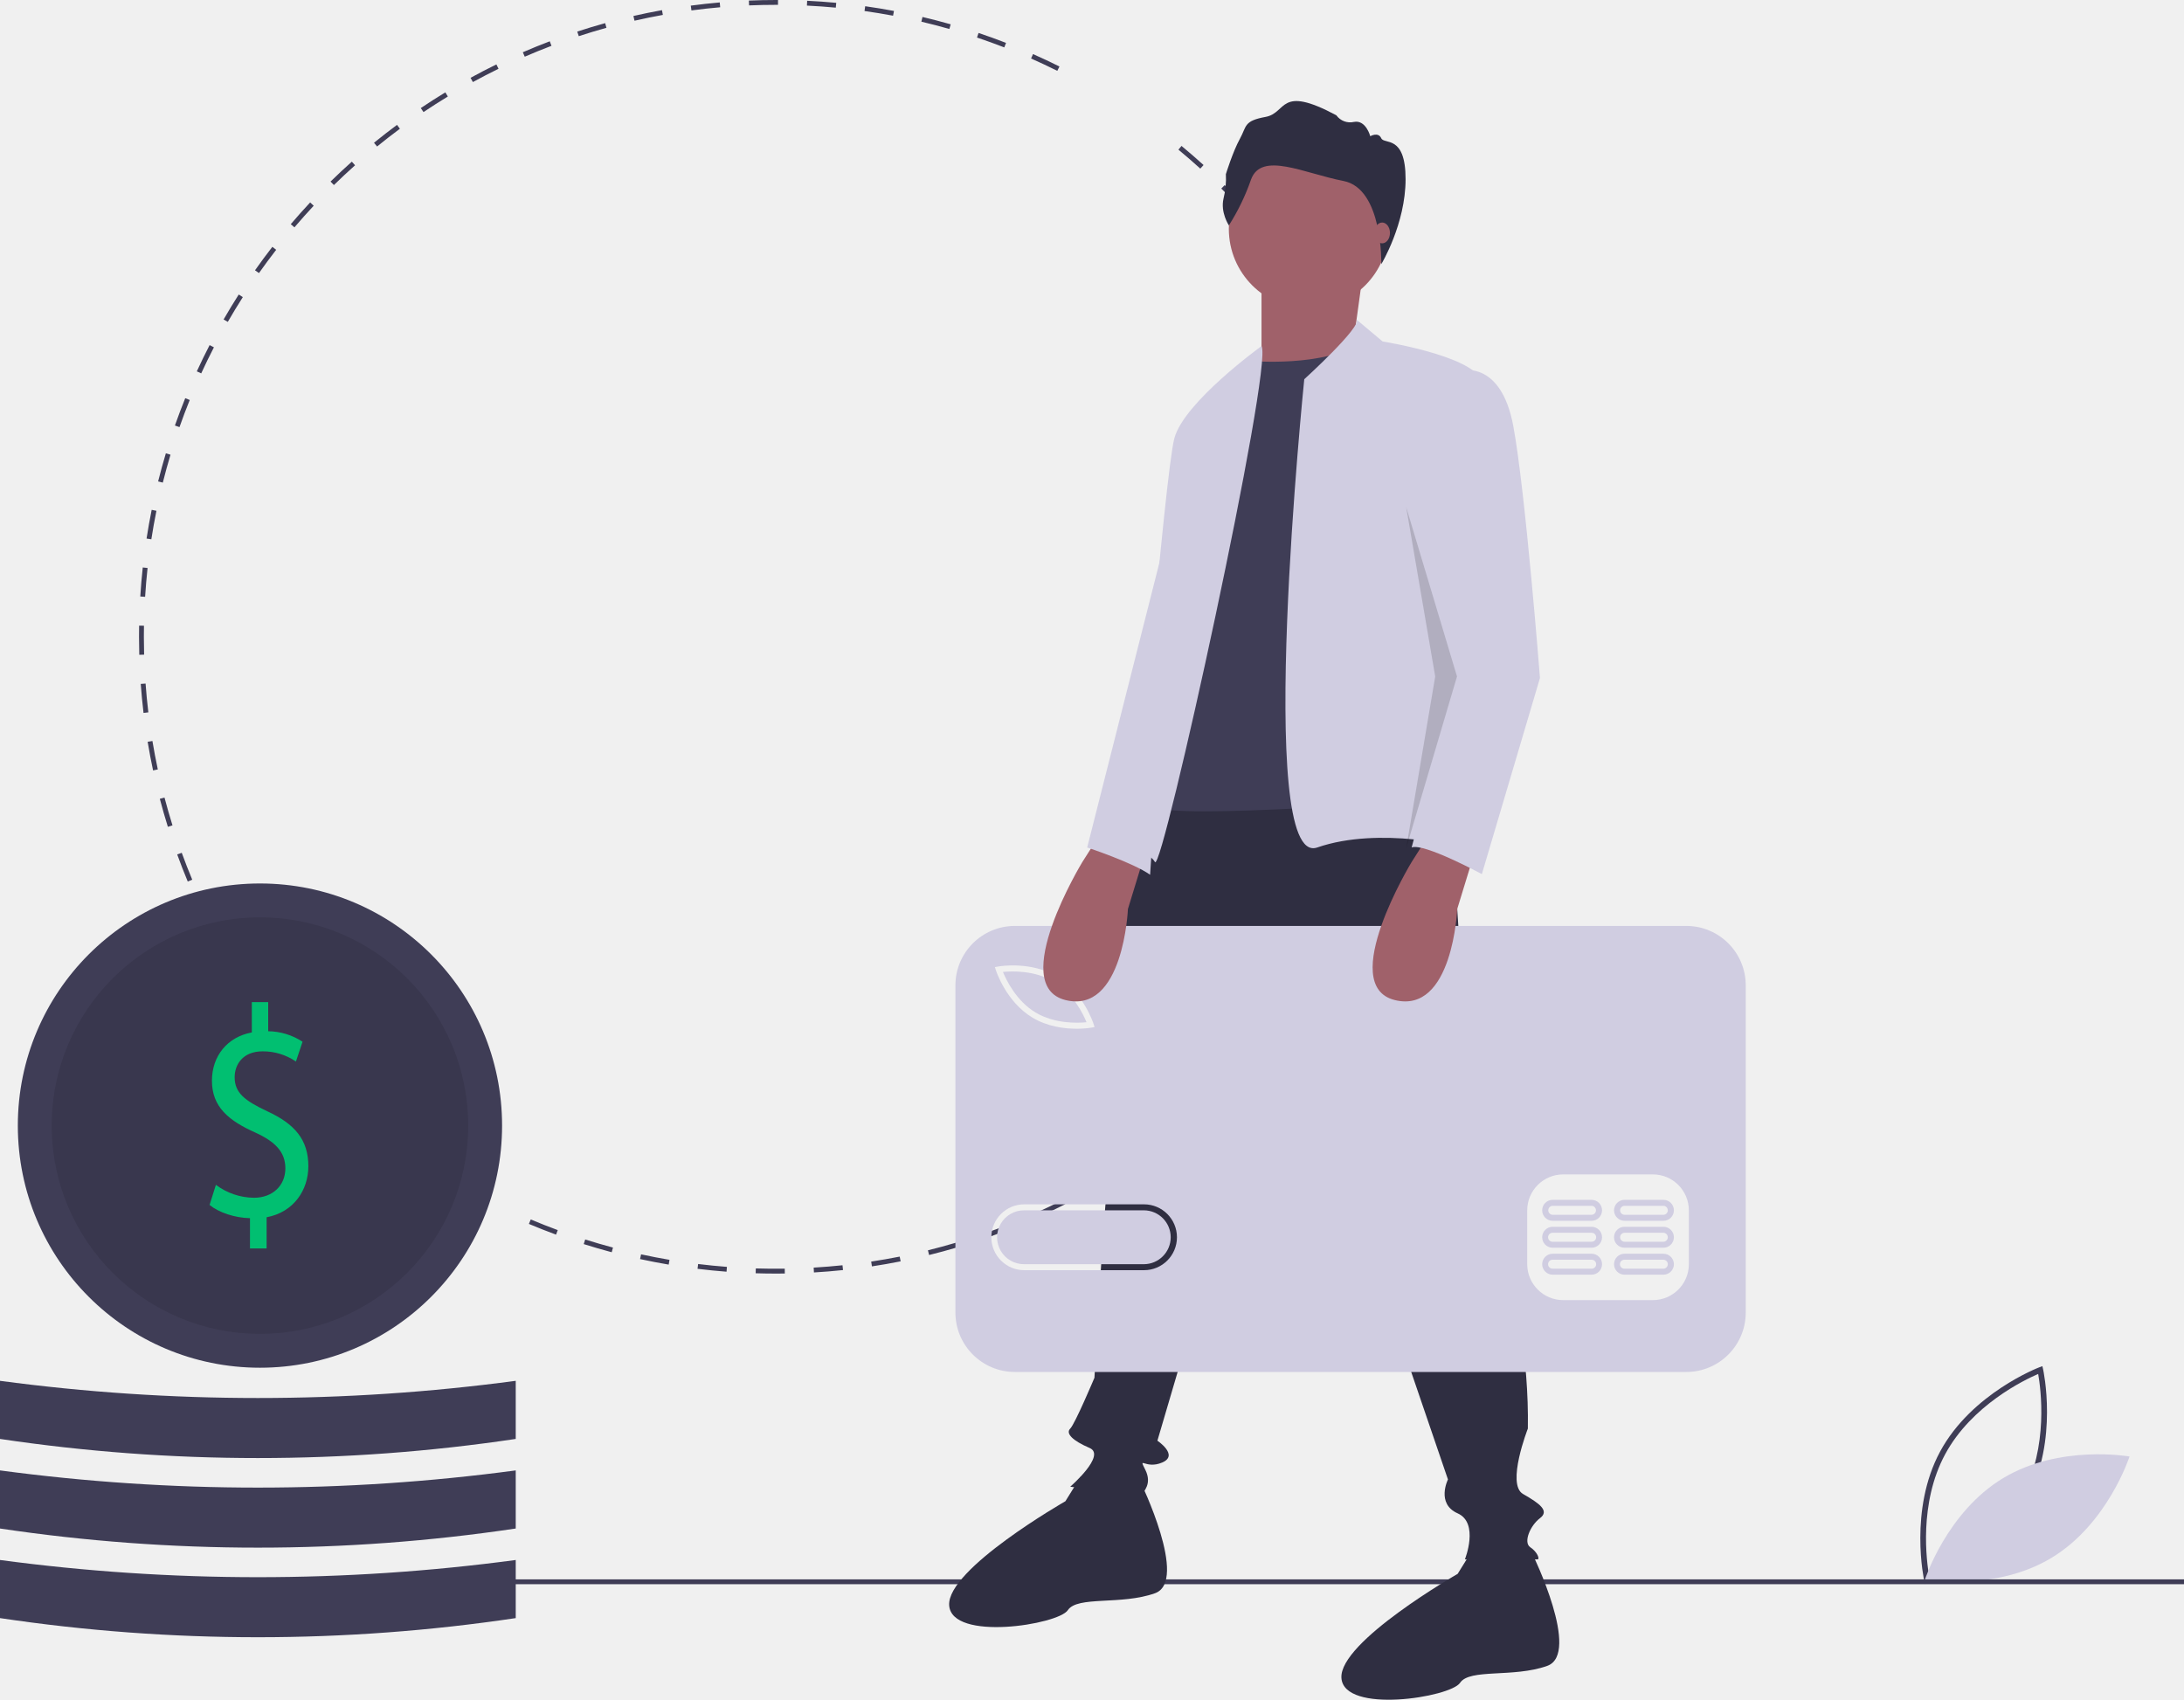
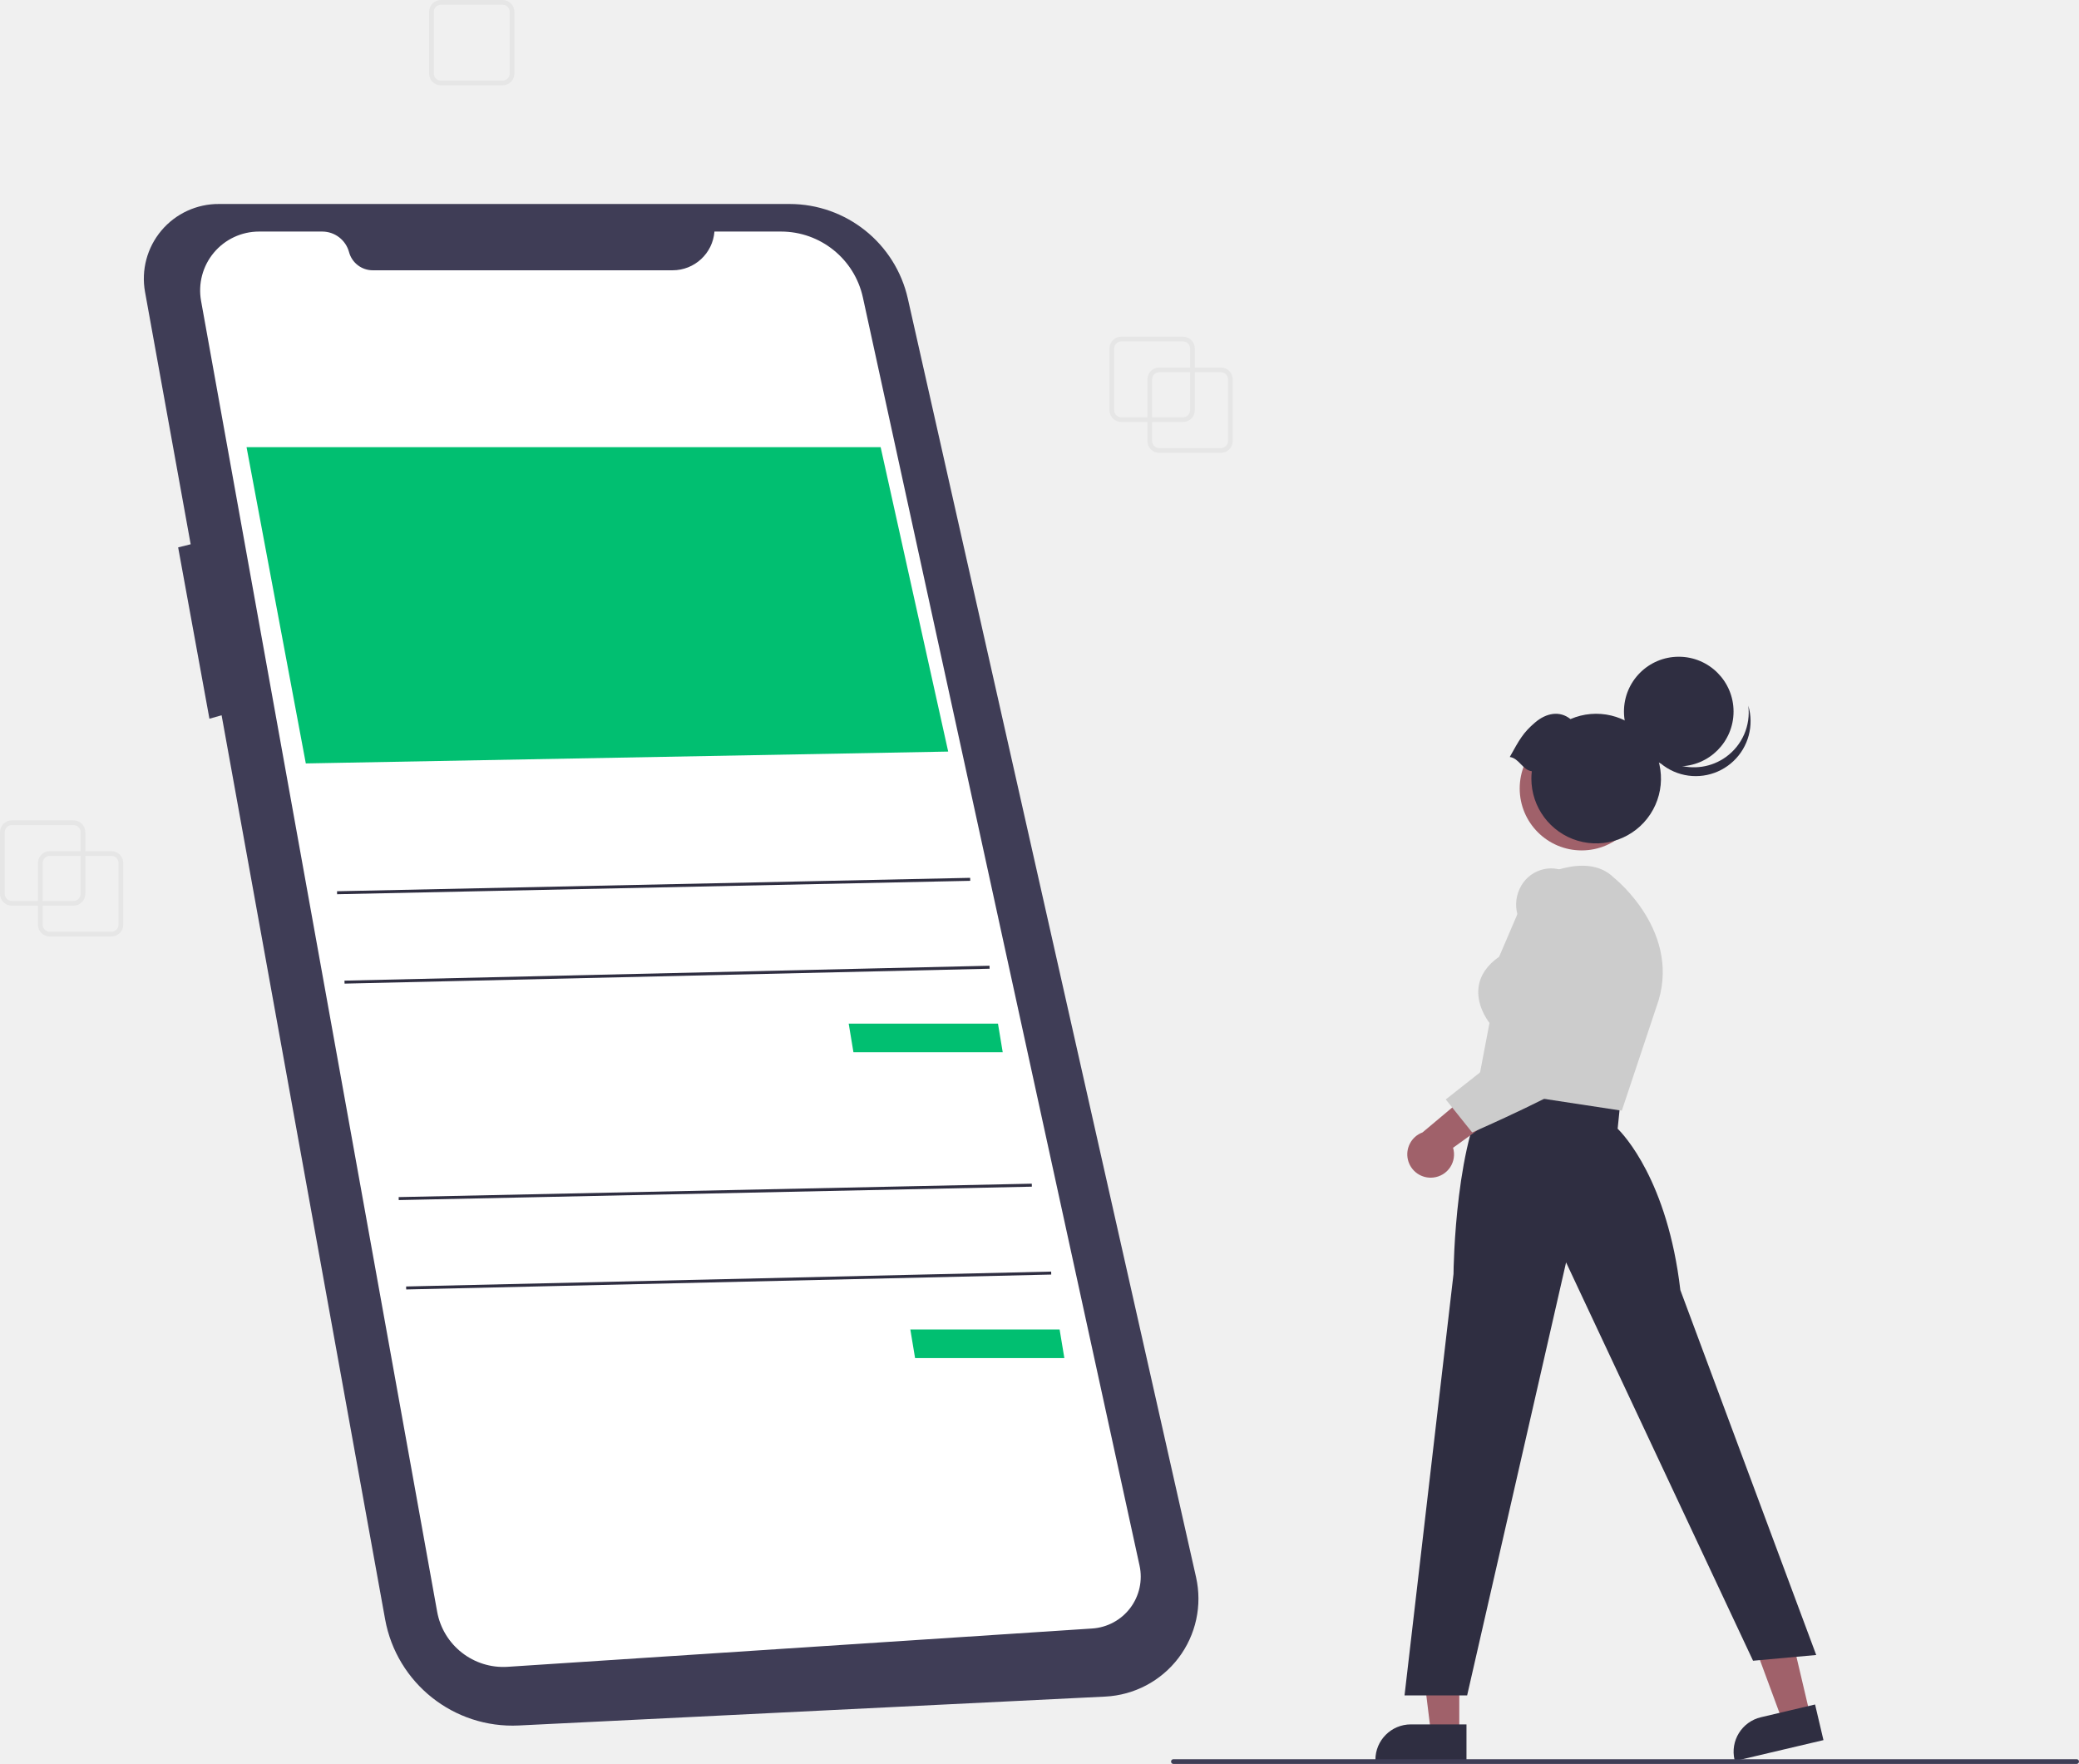
- <svg xmlns="http://www.w3.org/2000/svg" id="b465a16a-1202-4755-ab2a-5eeee67c4d89" data-name="Layer 1" width="902" height="702.007" viewBox="0 0 902 702.007">
-   <path d="M965.712,741.859c-.066-.289-6.423-29.279,6.56-53.356,12.983-24.076,40.697-34.694,40.975-34.799l1.267-.475.299,1.32c.066.289,6.423,29.279-6.56,53.356-12.982,24.076-40.697,34.694-40.975,34.799l-1.267.475Zm47.065-85.409c-5.551,2.388-27.46,12.839-38.426,33.174-10.966,20.337-7.658,44.387-6.603,50.334,5.549-2.382,27.449-12.817,38.426-33.174C1017.14,686.448,1013.832,662.401,1012.777,656.45Z" transform="translate(-171.0002 -88.99633)" fill="#3f3d56" />
-   <path d="M998.331,699.459c-23.331,14.037-32.317,41.918-32.317,41.918s28.842,5.123,52.173-8.914,32.317-41.918,32.317-41.918S1021.663,685.422,998.331,699.459Z" transform="translate(-171.0002 -88.99633)" fill="#d0cde1" />
-   <path d="M491.419,614.996c-2.774,0-5.577-.044-8.328-.13l.062-1.998c3.95.123,7.981.157,11.95.103l.027,2Q493.277,614.996,491.419,614.996Zm15.745-.464-.117-1.996c3.956-.233,7.963-.562,11.909-.975l.209,1.988C515.188,613.967,511.151,614.298,507.164,614.532Zm-36.096-.312c-3.989-.306-8.021-.706-11.982-1.192l.244-1.984c3.932.481,7.932.88,11.891,1.183Zm60.039-2.199-.3-1.977c3.931-.597,7.892-1.289,11.77-2.06l.39,1.961C539.058,610.723,535.068,611.421,531.107,612.022Zm-83.935-.731c-3.941-.668-7.919-1.436-11.823-2.283l.424-1.955c3.875.842,7.822,1.604,11.733,2.266Zm107.548-3.962-.48-1.941c3.858-.954,7.738-2.009,11.532-3.134l.568,1.918C562.517,605.305,558.608,606.367,554.72,607.328ZM423.644,606.182c-3.866-1.028-7.756-2.159-11.562-3.363l.603-1.906c3.778,1.194,7.638,2.316,11.474,3.336Zm154.158-5.701L577.146,598.592c3.744-1.302,7.51-2.709,11.194-4.184l.742,1.857C585.371,597.751,581.576,599.169,577.802,600.481Zm-177.145-1.566c-3.754-1.38-7.532-2.869-11.228-4.426l.776-1.844c3.667,1.545,7.416,3.022,11.142,4.393Zm199.475-7.368-.828-1.82c3.596-1.634,7.21-3.378,10.742-5.184l.91,1.781C607.396,588.143,603.754,589.9,600.131,591.546Zm21.398-10.938-.99-1.736c3.448-1.968,6.891-4.036,10.229-6.148l1.068,1.689C628.473,576.541,625.005,578.626,621.53,580.608Zm20.323-12.857-1.145-1.639c3.247-2.269,6.487-4.645,9.631-7.061l1.219,1.586C648.391,563.072,645.126,565.465,641.853,567.75ZM337.027,564.934c-3.228-2.345-6.453-4.801-9.585-7.302l1.248-1.562c3.108,2.481,6.309,4.919,9.512,7.245Zm323.903-11.846-1.289-1.529c3.026-2.554,6.038-5.215,8.953-7.91l1.357,1.469C667.015,547.833,663.98,550.515,660.93,553.088Zm-342.728-3.186c-3.006-2.633-5.993-5.371-8.877-8.14l1.385-1.443c2.862,2.748,5.826,5.466,8.81,8.079Zm360.401-13.161-1.424-1.404c2.79-2.827,5.55-5.753,8.201-8.695l1.486,1.338C684.195,530.946,681.415,533.893,678.603,536.741Zm-377.773-3.512c-2.758-2.9-5.482-5.898-8.097-8.91l1.511-1.311c2.594,2.989,5.297,5.964,8.035,8.842ZM694.723,518.85l-1.545-1.27c2.521-3.067,5.002-6.232,7.378-9.409l1.602,1.197C699.764,512.57,697.263,515.76,694.723,518.85ZM285.052,515.053c-2.477-3.13-4.916-6.361-7.25-9.604l1.623-1.168c2.316,3.218,4.736,6.425,7.195,9.532ZM709.152,499.556l-1.654-1.123c2.23-3.284,4.415-6.664,6.492-10.048l1.705,1.047C713.6,492.841,711.399,496.247,709.152,499.556ZM271.001,495.527c-2.179-3.341-4.312-6.778-6.34-10.22l1.723-1.016c2.013,3.415,4.129,6.827,6.292,10.142Zm450.766-16.511-1.75-.967c1.92-3.475,3.785-7.043,5.546-10.606l1.793.887C725.583,471.919,723.702,475.515,721.767,479.016Zm10.681-21.621-1.832-.803c1.594-3.64,3.124-7.367,4.549-11.078l1.867.717C735.596,449.971,734.053,453.727,732.448,457.395Zm-483.902-4.315c-1.533-3.68-3.001-7.444-4.364-11.19l1.88-.684c1.352,3.718,2.809,7.453,4.33,11.104Zm492.551-18.216-1.898-.629c1.248-3.761,2.426-7.604,3.5-11.426l1.926.541C743.541,427.2,742.353,431.074,741.096,434.864ZM240.329,430.481c-1.19-3.812-2.308-7.705-3.323-11.574l1.935-.508c1.007,3.84,2.117,7.704,3.298,11.486ZM747.615,411.686l-1.948-.453c.896-3.854,1.714-7.791,2.434-11.698l1.967.361C749.342,403.834,748.517,407.8,747.615,411.686Zm-513.394-4.494c-.834-3.906-1.589-7.886-2.243-11.83l1.973-.328c.65,3.915,1.399,7.864,2.227,11.74ZM751.973,388.008l-1.982-.271c.538-3.917.992-7.911,1.351-11.872l1.992.18C752.972,380.036,752.514,384.061,751.973,388.008Zm-521.694-4.566c-.472-3.959-.859-7.991-1.151-11.984l1.995-.146c.29,3.964.674,7.965,1.143,11.895ZM754.148,364.032l-1.998-.09c.178-3.963.269-7.982.269-11.946h2C754.419,355.99,754.328,360.04,754.148,364.032ZM228.522,359.431c-.068-2.452-.103-4.954-.104-7.435q0-2.309.04-4.608l2,.035q-.04,2.282-.04,4.573c0,2.462.035,4.945.103,7.38Zm2.411-23.948-1.996-.125c.25-3.996.594-8.032,1.023-11.997l1.988.215C231.522,327.511,231.181,331.517,230.933,335.483Zm520.194-12.202c-.399-3.943-.949-5.865-1.529-9.791l1.979-.292c.584,3.956,1.085,6.975,1.488,10.948Zm-517.622-11.551-1.977-.306c.613-3.957,1.325-7.944,2.116-11.854l1.96.396C234.82,303.847,234.113,307.804,233.505,311.73Zm514.074-10.016c-.763-3.901-1.623-7.829-2.559-11.672l1.943-.473c.942,3.873,1.81,7.831,2.578,11.761ZM238.243,288.313l-1.94-.486c.971-3.874,2.047-7.779,3.197-11.609l1.915.575C240.274,280.594,239.207,284.469,238.243,288.313Zm503.685-9.813c-1.115-3.808-2.334-7.639-3.622-11.387l1.891-.65c1.299,3.777,2.527,7.638,3.651,11.475Zm-496.8-13.1-1.887-.663c1.329-3.781,2.764-7.58,4.265-11.291l1.854.75C247.871,257.878,246.446,261.648,245.127,265.4ZM734.161,255.905c-1.459-3.681-3.021-7.375-4.645-10.979l1.824-.821c1.636,3.633,3.21,7.355,4.68,11.063ZM254.104,243.202l-1.817-.835c1.67-3.638,3.448-7.286,5.284-10.842l1.777.917C257.526,235.972,255.762,239.592,254.104,243.202Zm470.269-9.036c-1.79-3.531-3.687-7.069-5.637-10.515l1.74-.985c1.966,3.473,3.876,7.038,5.68,10.596ZM265.081,221.937l-1.733-.998c1.995-3.464,4.099-6.932,6.254-10.306l1.686,1.076C269.149,215.058,267.061,218.499,265.081,221.937Zm447.542-8.535c-2.113-3.364-4.326-6.716-6.577-9.962l1.643-1.14c2.269,3.271,4.499,6.648,6.628,10.038ZM277.954,201.779l-1.635-1.152c2.306-3.27,4.716-6.529,7.167-9.688l1.58,1.226C282.635,195.299,280.242,198.533,277.954,201.779Zm421.064-7.992c-2.41-3.157-4.92-6.295-7.462-9.327l1.533-1.285c2.561,3.056,5.09,6.217,7.519,9.398ZM292.607,182.887l-1.522-1.297c2.587-3.039,5.284-6.064,8.015-8.991l1.462,1.364C297.852,176.869,295.176,179.871,292.607,182.887Zm391.07-7.408c-2.687-2.924-5.474-5.823-8.282-8.614l1.41-1.419c2.83,2.813,5.638,5.733,8.345,8.679Zm-374.765-10.064-1.398-1.43c2.86-2.798,5.819-5.564,8.795-8.221l1.332,1.492C314.688,159.893,311.751,162.638,308.912,165.415ZM666.73,158.635c-2.944-2.67-5.984-5.304-9.035-7.828l1.275-1.541c3.073,2.543,6.137,5.197,9.104,7.888Zm-340-9.132-1.263-1.551c3.093-2.519,6.29-5.003,9.502-7.384l1.191,1.606C332.973,144.538,329.8,147.004,326.731,149.504Zm19.182-14.217-1.116-1.659c3.311-2.228,6.719-4.409,10.13-6.484l1.039,1.709C352.581,130.911,349.198,133.076,345.913,135.286ZM366.3,122.885l-.96-1.755c3.502-1.917,7.094-3.776,10.674-5.527l.879,1.797C373.34,119.137,369.776,120.983,366.3,122.885Zm241.37-4.634c-3.559-1.773-7.204-3.486-10.835-5.091l.809-1.829c3.659,1.617,7.333,3.343,10.919,5.13ZM387.722,112.407l-.795-1.835c3.66-1.586,7.404-3.108,11.128-4.522l.71,1.87C395.07,109.323,391.355,110.833,387.722,112.407ZM585.774,108.573c-3.703-1.436-7.493-2.806-11.266-4.072l.637-1.896c3.801,1.276,7.62,2.656,11.352,4.104Zm-175.743-4.637-.623-1.9c3.801-1.246,7.679-2.419,11.525-3.486l.535,1.927C417.65,101.535,413.802,102.699,410.031,103.936Zm153.063-2.974c-3.814-1.087-7.705-2.1-11.563-3.01l.459-1.946c3.889.916,7.809,1.937,11.653,3.032ZM433.053,97.547l-.445-1.95c3.896-.89,7.866-1.701,11.797-2.41l.355,1.968C440.858,95.859,436.919,96.663,433.053,97.547Zm106.788-2.067c-3.895-.731-7.861-1.381-11.791-1.933l.277-1.98c3.96.556,7.958,1.211,11.883,1.948ZM456.565,93.303l-.265-1.982c3.959-.528,7.985-.973,11.967-1.319l.174,1.992C464.49,92.339,460.495,92.779,456.565,93.303ZM516.181,92.156c-3.939-.371-7.949-.657-11.919-.849l.098-1.998c3.999.194,8.039.482,12.009.856Zm-35.814-.929-.084-1.998c3.676-.153,7.422-.231,11.136-.232l.905.001-.006,2-.899-.001C487.733,90.997,484.014,91.075,480.367,91.227Z" transform="translate(-171.0002 -88.99633)" fill="#3f3d56" />
-   <rect x="169" y="652.292" width="733" height="2" fill="#3f3d56" />
-   <path d="M769.011,405.021l10,155s24,61,23,119c0,0-9,23-2,27s11,7,7,10-7,10-4,12,4,5,3,5h-30s6-15-3-19-4-14-4-14l-67-196-53,180s9,6,2,9-10-3-7,3-1,9-1,10-30-3-30-3,15-13,8-16-10-6-8-8,10-21,10-21,4-72,5-75,0-17,0-24-1-35,2-42,6-93,22-103S769.011,405.021,769.011,405.021Z" transform="translate(-171.0002 -88.99633)" fill="#2f2e41" />
-   <path d="M642.011,701.021s20,41,6,46-32,1-36,7-48,13-49-2,48-43,48-43l6.383-10.278Z" transform="translate(-171.0002 -88.99633)" fill="#2f2e41" />
-   <path d="M804.011,731.021s20,41,6,46-32,1-36,7-48,13-49-2,48-43,48-43l6.383-10.278Z" transform="translate(-171.0002 -88.99633)" fill="#2f2e41" />
-   <circle cx="540.511" cy="94.525" r="33" fill="#a0616a" />
-   <polygon points="563.011 112.025 559.011 141.025 529.011 164.025 521.011 153.025 521.011 115.025 563.011 112.025" fill="#a0616a" />
-   <path d="M687.011,238.021s31,3,47-8l32,189s-113,9-118,3v-59l20-96Z" transform="translate(-171.0002 -88.99633)" fill="#3f3d56" />
-   <path d="M731.257,220.985l10.754,9.036s44,7,41,19l-12,142,4,48s-34-9-60,0-5.343-193.403-5.343-193.403S733.504,223.949,731.257,220.985Z" transform="translate(-171.0002 -88.99633)" fill="#d0cde1" />
-   <path d="M692.011,231.931s-32,23.091-36,38.091-17,173-17,173,6-3,9,2S697.011,239.84,692.011,231.931Z" transform="translate(-171.0002 -88.99633)" fill="#d0cde1" />
-   <path d="M678.527,182.084s-3.572-5.359-2.198-11.13a33.731,33.731,0,0,0,.962-10.03s2.885-9.343,5.771-14.565,1.511-7.42,10.58-9.069,5.359-13.465,29.267-.687a7.011,7.011,0,0,0,7.282,2.748c4.946-.962,6.733,5.908,6.733,5.908s3.298-1.924,4.534.824,10.054-1.649,10.054,16.9-10.034,35.119-10.034,35.119.736-31.202-15.615-34.362-33.938-12.366-38.198-.55A90.081,90.081,0,0,1,678.527,182.084Z" transform="translate(-171.0002 -88.99633)" fill="#2f2e41" />
-   <ellipse cx="570.835" cy="96.206" rx="3.225" ry="4.3" fill="#a0616a" />
-   <path d="M606.301,494.446c-7.913-4.758-17.454-4.395-21.081-4.032,1.381,3.372,5.526,11.974,13.439,16.735,7.932,4.771,17.46,4.396,21.082,4.035C618.36,507.813,614.215,499.208,606.301,494.446Z" transform="translate(-171.0002 -88.99633)" fill="#d0cde1" />
-   <path d="M643.484,588.87H594.028a11.128,11.128,0,1,0,0,22.255h49.456a11.128,11.128,0,0,0,0-22.255Z" transform="translate(-171.0002 -88.99633)" fill="#d0cde1" />
-   <path d="M867.438,471.412H590.154A24.562,24.562,0,0,0,565.591,495.974V631.073a24.562,24.562,0,0,0,24.562,24.562H867.438a24.562,24.562,0,0,0,24.562-24.562V495.974A24.562,24.562,0,0,0,867.438,471.412ZM583.293,488.167c.548-.099,13.532-2.309,24.283,4.161,10.751,6.468,14.881,18.976,15.052,19.505l.435,1.349-1.395.248a37.036,37.036,0,0,1-6.017.442c-4.883,0-11.958-.808-18.266-4.604-10.751-6.467-14.881-18.975-15.051-19.503l-.435-1.349Zm60.191,125.43H594.028a13.6,13.6,0,0,1,0-27.201h49.456a13.6,13.6,0,0,1,0,27.201Zm225.025-2.473a14.88,14.88,0,0,1-14.837,14.837H816.58A14.88,14.88,0,0,1,801.743,611.125V588.87a14.88,14.88,0,0,1,14.837-14.837h37.092a14.88,14.88,0,0,1,14.837,14.837Z" transform="translate(-171.0002 -88.99633)" fill="#d0cde1" />
-   <path d="M828.326,606.798H812.253a4.327,4.327,0,0,0,0,8.655h16.073a4.327,4.327,0,1,0,0-8.655Zm0,6.182H812.253a1.855,1.855,0,1,1,0-3.709h16.073a1.855,1.855,0,1,1,0,3.709Z" transform="translate(-171.0002 -88.99633)" fill="#d0cde1" />
-   <path d="M857.999,606.798H841.926a4.327,4.327,0,1,0,0,8.655h16.073a4.327,4.327,0,0,0,0-8.655Zm0,6.182H841.926a1.855,1.855,0,1,1,0-3.709h16.073a1.855,1.855,0,0,1,0,3.709Z" transform="translate(-171.0002 -88.99633)" fill="#d0cde1" />
-   <path d="M828.326,595.67H812.253a4.327,4.327,0,0,0,0,8.655h16.073a4.327,4.327,0,1,0,0-8.655Zm0,6.182H812.253a1.855,1.855,0,1,1,0-3.709h16.073a1.855,1.855,0,1,1,0,3.709Z" transform="translate(-171.0002 -88.99633)" fill="#d0cde1" />
-   <path d="M857.999,595.67H841.926a4.327,4.327,0,1,0,0,8.655h16.073a4.327,4.327,0,0,0,0-8.655Zm0,6.182H841.926a1.855,1.855,0,0,1,0-3.709h16.073a1.855,1.855,0,0,1,0,3.709Z" transform="translate(-171.0002 -88.99633)" fill="#d0cde1" />
-   <path d="M828.326,584.542H812.253a4.327,4.327,0,0,0,0,8.655h16.073a4.327,4.327,0,1,0,0-8.655Zm0,6.182H812.253a1.855,1.855,0,0,1,0-3.709h16.073a1.855,1.855,0,0,1,0,3.709Z" transform="translate(-171.0002 -88.99633)" fill="#d0cde1" />
-   <path d="M857.999,584.542H841.926a4.327,4.327,0,1,0,0,8.655h16.073a4.327,4.327,0,0,0,0-8.655Zm0,6.182H841.926a1.855,1.855,0,0,1,0-3.709h16.073a1.855,1.855,0,0,1,0,3.709Z" transform="translate(-171.0002 -88.99633)" fill="#d0cde1" />
-   <path d="M780.011,441.021l-7.168,23.391s-1.832,43.609-25.832,37.609,7-57,7-57l7-11Z" transform="translate(-171.0002 -88.99633)" fill="#a0616a" />
-   <path d="M644.011,441.021l-7.168,23.391s-1.832,43.609-25.832,37.609,7-57,7-57l7-11Z" transform="translate(-171.0002 -88.99633)" fill="#a0616a" />
-   <path d="M775.011,242.021s16-4,21,23,11,104,11,104l-24,81s-24-13-29-11l18.886-70.321-15.886-71.679S771.011,242.021,775.011,242.021Z" transform="translate(-171.0002 -88.99633)" fill="#d0cde1" />
-   <polygon points="580.747 209.393 601.747 279.393 580.747 350.393 592.747 279.393 580.747 209.393" opacity="0.15" />
-   <path d="M656.011,297.021l-36,142s18.989,6.267,25.989,11.267Z" transform="translate(-171.0002 -88.99633)" fill="#d0cde1" />
-   <circle cx="107.362" cy="464.884" r="100" fill="#3f3d56" />
-   <circle cx="107.362" cy="464.884" r="86" opacity="0.1" />
-   <path d="M274.242,604.629V592.112c-6.327-.123-12.873-2.355-16.691-5.453l2.618-8.303a26.681,26.681,0,0,0,15.709,5.329c7.746,0,12.982-5.081,12.982-12.145,0-6.816-4.255-11.03-12.328-14.748-11.128-4.957-18-10.658-18-21.44,0-10.287,6.437-18.094,16.473-19.953V502.881h6.764V514.902a26.543,26.543,0,0,1,14.182,4.337l-2.728,8.18a24.107,24.107,0,0,0-13.746-4.214c-8.4,0-11.564,5.701-11.564,10.658,0,6.444,4.036,9.666,13.528,14.128,11.236,5.205,16.909,11.649,16.909,22.679,0,9.79-6,18.962-17.237,21.068v12.89Z" transform="translate(-171.0002 -88.99633)" fill="#01bf71" />
-   <path d="M384,757.289a722.026,722.026,0,0,1-213,0v-24a802.329,802.329,0,0,0,213,0Z" transform="translate(-171.0002 -88.99633)" fill="#3f3d56" />
-   <path d="M384,720.289a722.026,722.026,0,0,1-213,0v-24a802.329,802.329,0,0,0,213,0Z" transform="translate(-171.0002 -88.99633)" fill="#3f3d56" />
-   <path d="M384,683.289a722.026,722.026,0,0,1-213,0v-24a802.329,802.329,0,0,0,213,0Z" transform="translate(-171.0002 -88.99633)" fill="#3f3d56" />
+ <svg xmlns="http://www.w3.org/2000/svg" id="b142cff6-7277-4db1-8c84-b82a10fcabd4" data-name="Layer 1" width="876.972" height="744" viewBox="0 0 876.972 744">
+   <path d="M676.514,269h-26a5.006,5.006,0,0,1-5-5V238a5.006,5.006,0,0,1,5-5h26a5.006,5.006,0,0,1,5,5v26A5.006,5.006,0,0,1,676.514,269Zm-26-34a3.003,3.003,0,0,0-3,3v26a3.003,3.003,0,0,0,3,3h26a3.003,3.003,0,0,0,3-3V238a3.003,3.003,0,0,0-3-3Z" transform="translate(-161.5138 -78)" fill="#e6e6e6" />
+   <path d="M373.514,114h-26a5.006,5.006,0,0,1-5-5V83a5.006,5.006,0,0,1,5-5h26a5.006,5.006,0,0,1,5,5v26A5.006,5.006,0,0,1,373.514,114Zm-26-34a3.003,3.003,0,0,0-3,3v26a3.003,3.003,0,0,0,3,3h26a3.003,3.003,0,0,0,3-3V83a3.003,3.003,0,0,0-3-3Z" transform="translate(-161.5138 -78)" fill="#e6e6e6" />
+   <path d="M660.514,256h-26a5.006,5.006,0,0,1-5-5V225a5.006,5.006,0,0,1,5-5h26a5.006,5.006,0,0,1,5,5v26A5.006,5.006,0,0,1,660.514,256Zm-26-34a3.003,3.003,0,0,0-3,3v26a3.003,3.003,0,0,0,3,3h26a3.003,3.003,0,0,0,3-3V225a3.003,3.003,0,0,0-3-3Z" transform="translate(-161.5138 -78)" fill="#e6e6e6" />
+   <path d="M208.514,473h-26a5.006,5.006,0,0,1-5-5V442a5.006,5.006,0,0,1,5-5h26a5.006,5.006,0,0,1,5,5v26A5.006,5.006,0,0,1,208.514,473Zm-26-34a3.003,3.003,0,0,0-3,3v26a3.003,3.003,0,0,0,3,3h26a3.003,3.003,0,0,0,3-3V442a3.003,3.003,0,0,0-3-3Z" transform="translate(-161.5138 -78)" fill="#e6e6e6" />
+   <path d="M192.514,460h-26a5.006,5.006,0,0,1-5-5V429a5.006,5.006,0,0,1,5-5h26a5.006,5.006,0,0,1,5,5v26A5.006,5.006,0,0,1,192.514,460Zm-26-34a3.003,3.003,0,0,0-3,3v26a3.003,3.003,0,0,0,3,3h26a3.003,3.003,0,0,0,3-3V429a3.003,3.003,0,0,0-3-3Z" transform="translate(-161.5138 -78)" fill="#e6e6e6" />
+   <path d="M253.943,164.039H494.559a51.15,51.15,0,0,1,49.898,39.901L666.035,743.206a41.34,41.34,0,0,1-38.294,50.382L380.386,805.776A54.615,54.615,0,0,1,323.956,760.948l-68.967-381.268-5.131,1.466-13.196-72.265,5.281-1.32L222.693,201.136a31.493,31.493,0,0,1,31.25-37.097Z" transform="translate(-161.5138 -78)" fill="#3f3d56" />
+   <path d="M462.882,175.664h28.087a35.349,35.349,0,0,1,34.536,27.813L642.204,738.345a21.903,21.903,0,0,1-19.967,26.525l-246.554,16.159a28.367,28.367,0,0,1-29.773-23.277L246.33,204.914a24.846,24.846,0,0,1,24.452-29.25h26.645a11.726,11.726,0,0,1,11.323,8.677h0a10.352,10.352,0,0,0,9.996,7.661H445.239a17.695,17.695,0,0,0,17.643-16.338Z" transform="translate(-161.5138 -78)" fill="#fff" />
+   <polygon points="104 188.606 371.476 188.606 399.971 317 129 322 104 188.606" fill="#01bf71" />
+   <polygon points="358 431.754 420.971 431.754 422.971 443.809 360 443.809 358 431.754" fill="#01bf71" />
+   <rect x="303.667" y="451.084" width="267.125" height="1.257" transform="translate(-170.9793 -68.64185) rotate(-1.21314)" fill="#2f2e41" />
+   <rect x="306.803" y="488.473" width="272.164" height="1.257" transform="translate(-172.6883 -67.64407) rotate(-1.32299)" fill="#2f2e41" />
+   <polygon points="384 560.754 446.971 560.754 448.971 572.809 386 572.809 384 560.754" fill="#01bf71" />
+   <rect x="329.667" y="580.084" width="267.125" height="1.257" transform="translate(-173.7046 -68.06247) rotate(-1.21314)" fill="#2f2e41" />
+   <rect x="332.803" y="617.473" width="272.164" height="1.257" transform="translate(-175.6598 -67.00938) rotate(-1.32299)" fill="#2f2e41" />
+   <polygon points="615.56 731.207 603.645 731.206 597.977 685.249 615.562 685.25 615.56 731.207" fill="#a0616a" />
+   <path d="M780.112,820.757l-38.419-.001v-.486a14.954,14.954,0,0,1,14.954-14.953h.001l23.465.001Z" transform="translate(-161.5138 -78)" fill="#2f2e41" />
+   <polygon points="763.576 723.405 751.979 726.136 735.926 682.702 753.043 678.671 763.576 723.405" fill="#a0616a" />
+   <path d="M930.695,811.951l-37.396,8.806-.111-.473a14.954,14.954,0,0,1,11.127-17.983l.001-0,22.84-5.378Z" transform="translate(-161.5138 -78)" fill="#2f2e41" />
+   <path d="M774.639,615.366c.023-2.395.732-58.915,16.225-80.286l.229-.315,53.992,7.449-1.207,11.863c2.375,2.31,21.055,21.83,26.449,68.054l57.308,153.915-26.642,2.422L822.127,610.449,780.392,793.084H753.981Z" transform="translate(-161.5138 -78)" fill="#2f2e41" />
+   <path d="M784.539,537.165l5.278-27.708c-1.033-1.33-5.611-7.717-4.592-15.204.665-4.884,3.58-9.167,8.668-12.734l13.68-31.92.184-.108c.921-.543,22.703-13.138,34.577-1.255.297.23,29.533,23.438,17.793,54.746L845.633,546.467Z" transform="translate(-161.5138 -78)" fill="#ccc" />
+   <path d="M766.177,574.652a9.798,9.798,0,0,0,8.275-12.54l28.251-20.354-16.912-6.433-24.235,20.315a9.851,9.851,0,0,0,4.62,19.012Z" transform="translate(-161.5138 -78)" fill="#a0616a" />
+   <path d="M771.369,541.725l43.13-33.981-12.822-43.808a15.74,15.74,0,0,1,1.589-12.458,14.558,14.558,0,0,1,9.546-6.891c7.383-1.562,14.086,2.572,19.917,12.29l.044.088c.965,2.358,23.434,57.901,6.277,69.779-16.783,11.619-55.699,28.532-56.091,28.703l-.456.197Z" transform="translate(-161.5138 -78)" fill="#ccc" />
+   <circle cx="667.177" cy="332.556" r="26.128" fill="#a0616a" />
+   <circle cx="708.139" cy="300.114" r="23.114" fill="#2f2e41" />
+   <path d="M889.59,397.255a23.116,23.116,0,0,1-35.695-12.137,23.116,23.116,0,1,0,45.09-9.479A23.107,23.107,0,0,1,889.59,397.255Z" transform="translate(-161.5138 -78)" fill="#2f2e41" />
+   <path d="M798.37,397.28c4.035-7.224,5.579-10.242,10.782-14.635,4.601-3.885,10.26-5.026,14.825-1.345a27.336,27.336,0,1,1-16.494,25.092,27.562,27.562,0,0,1,.186-3.091C803.702,402.745,802.338,397.837,798.37,397.28Z" transform="translate(-161.5138 -78)" fill="#2f2e41" />
+   <path d="M1037.486,822h-381a1,1,0,0,1,0-2h381a1,1,0,0,1,0,2Z" transform="translate(-161.5138 -78)" fill="#3f3d56" />
</svg>
